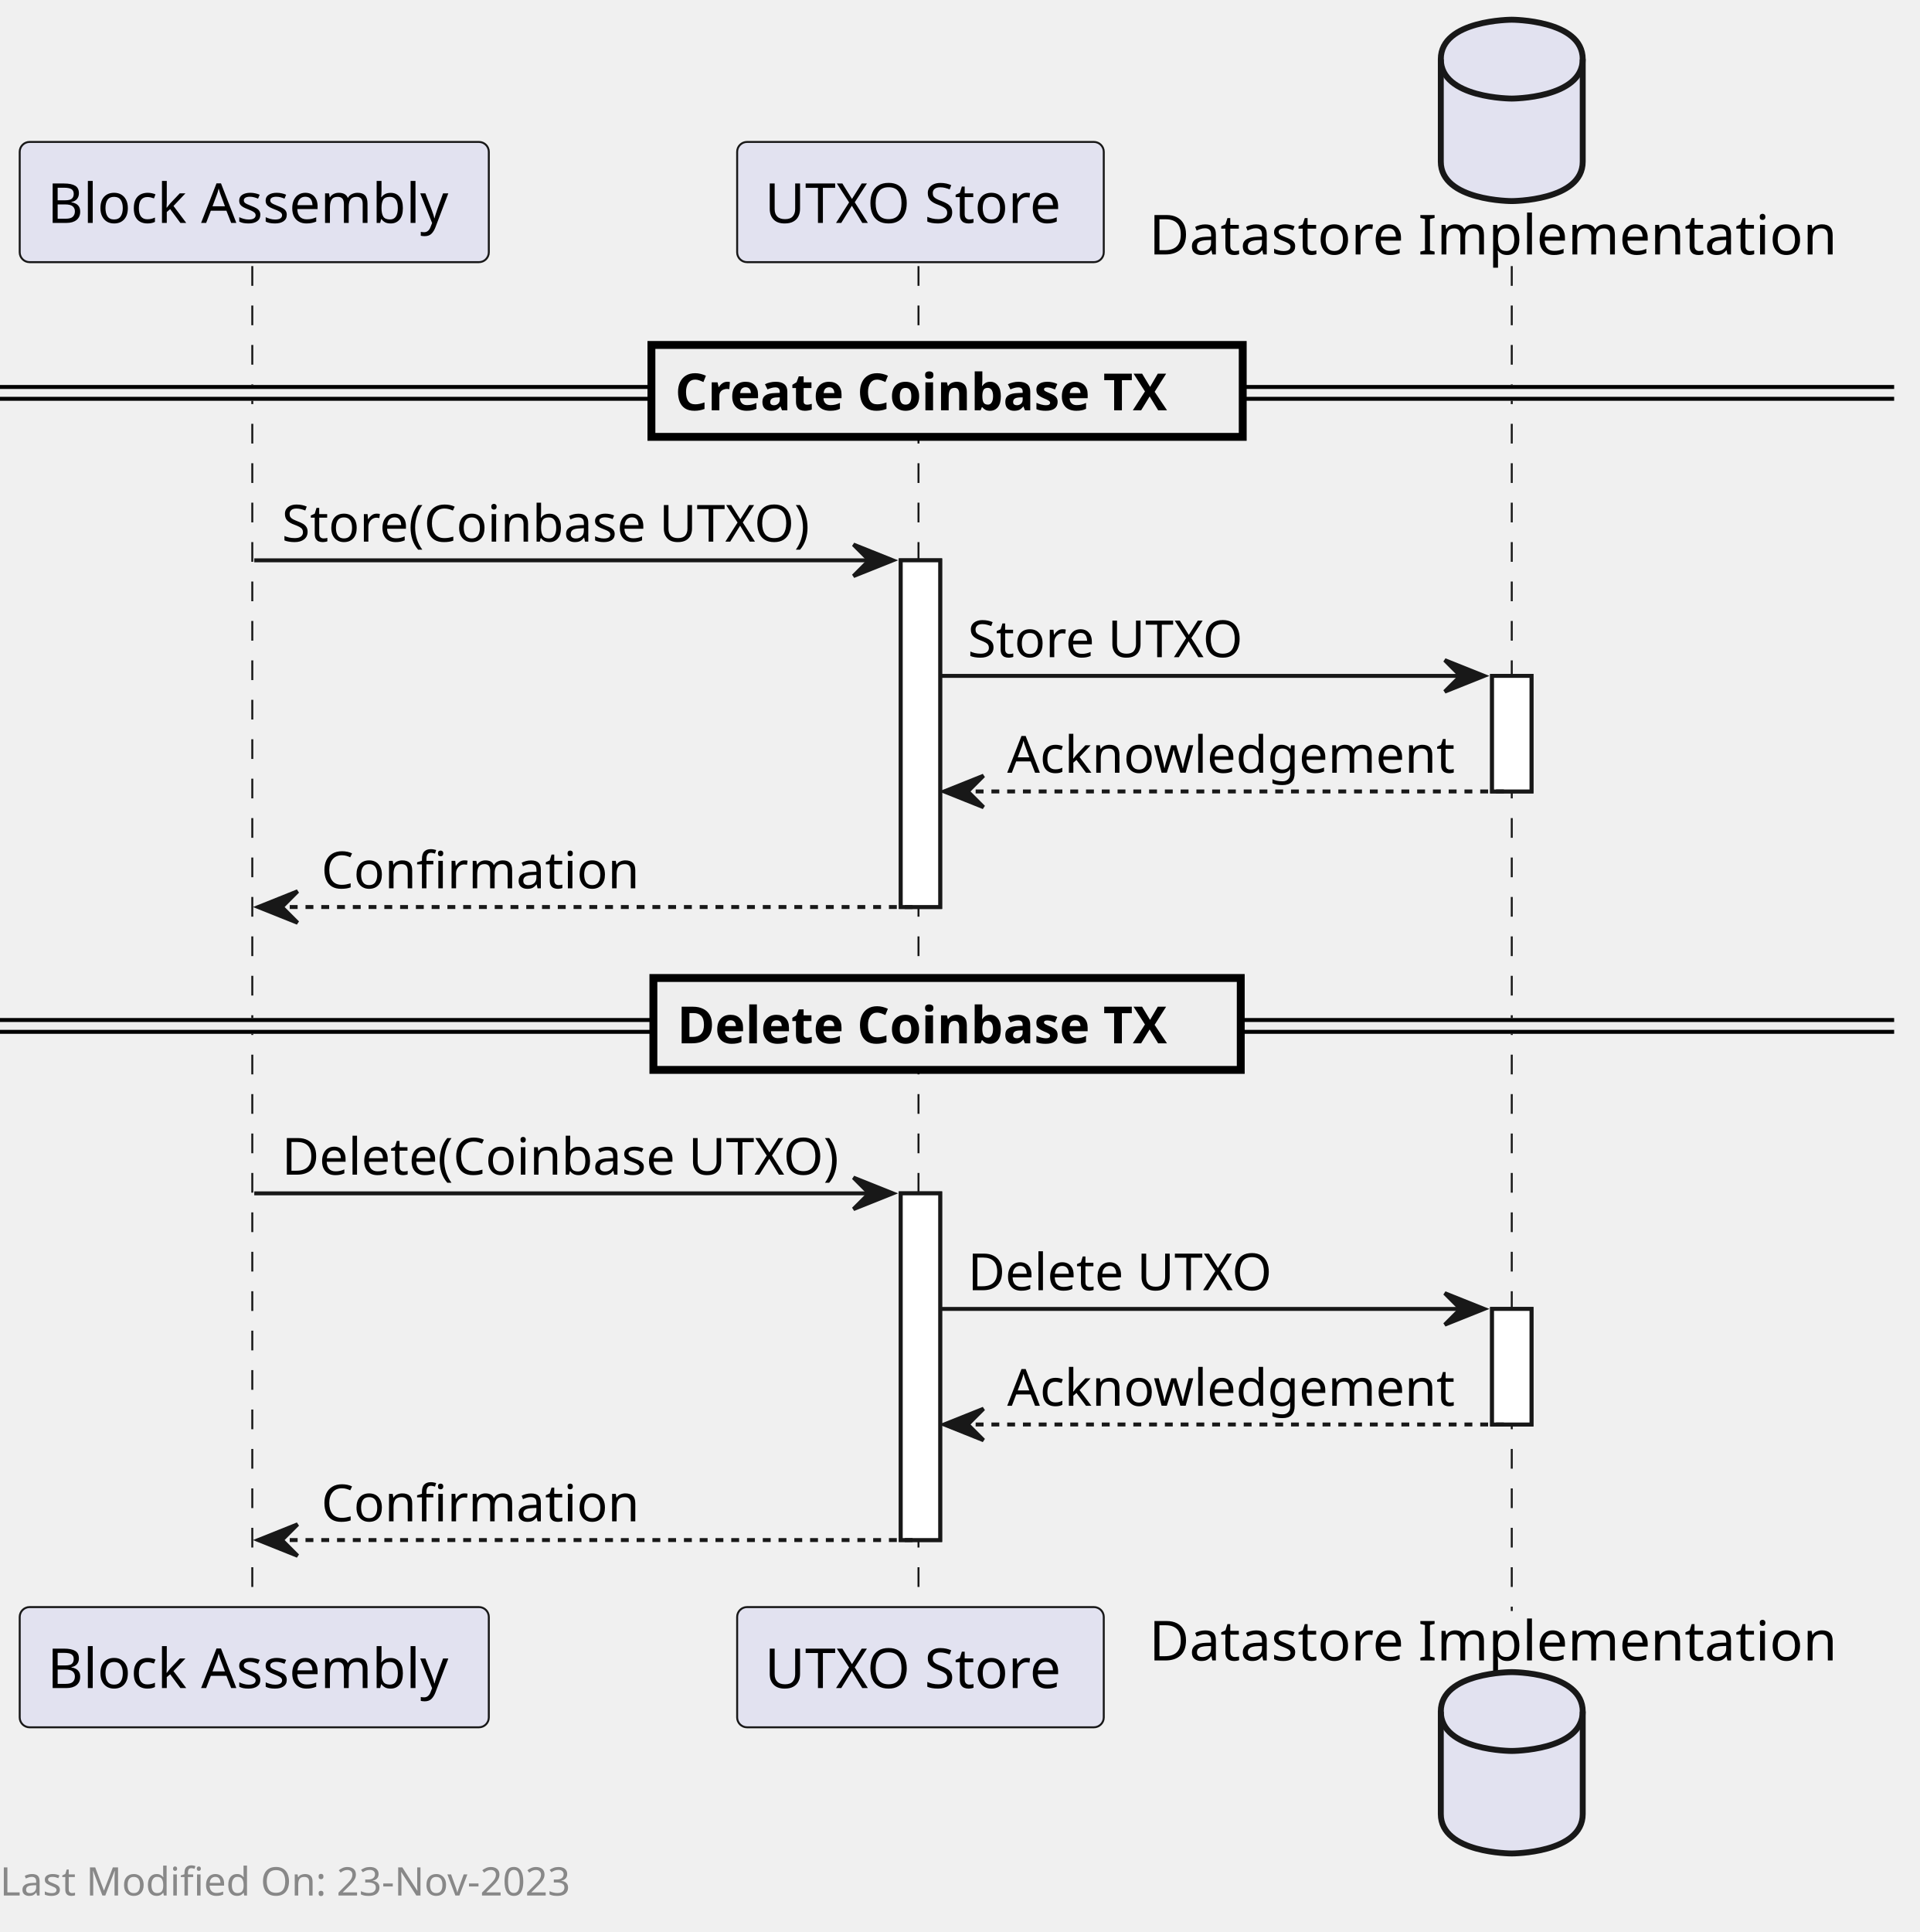
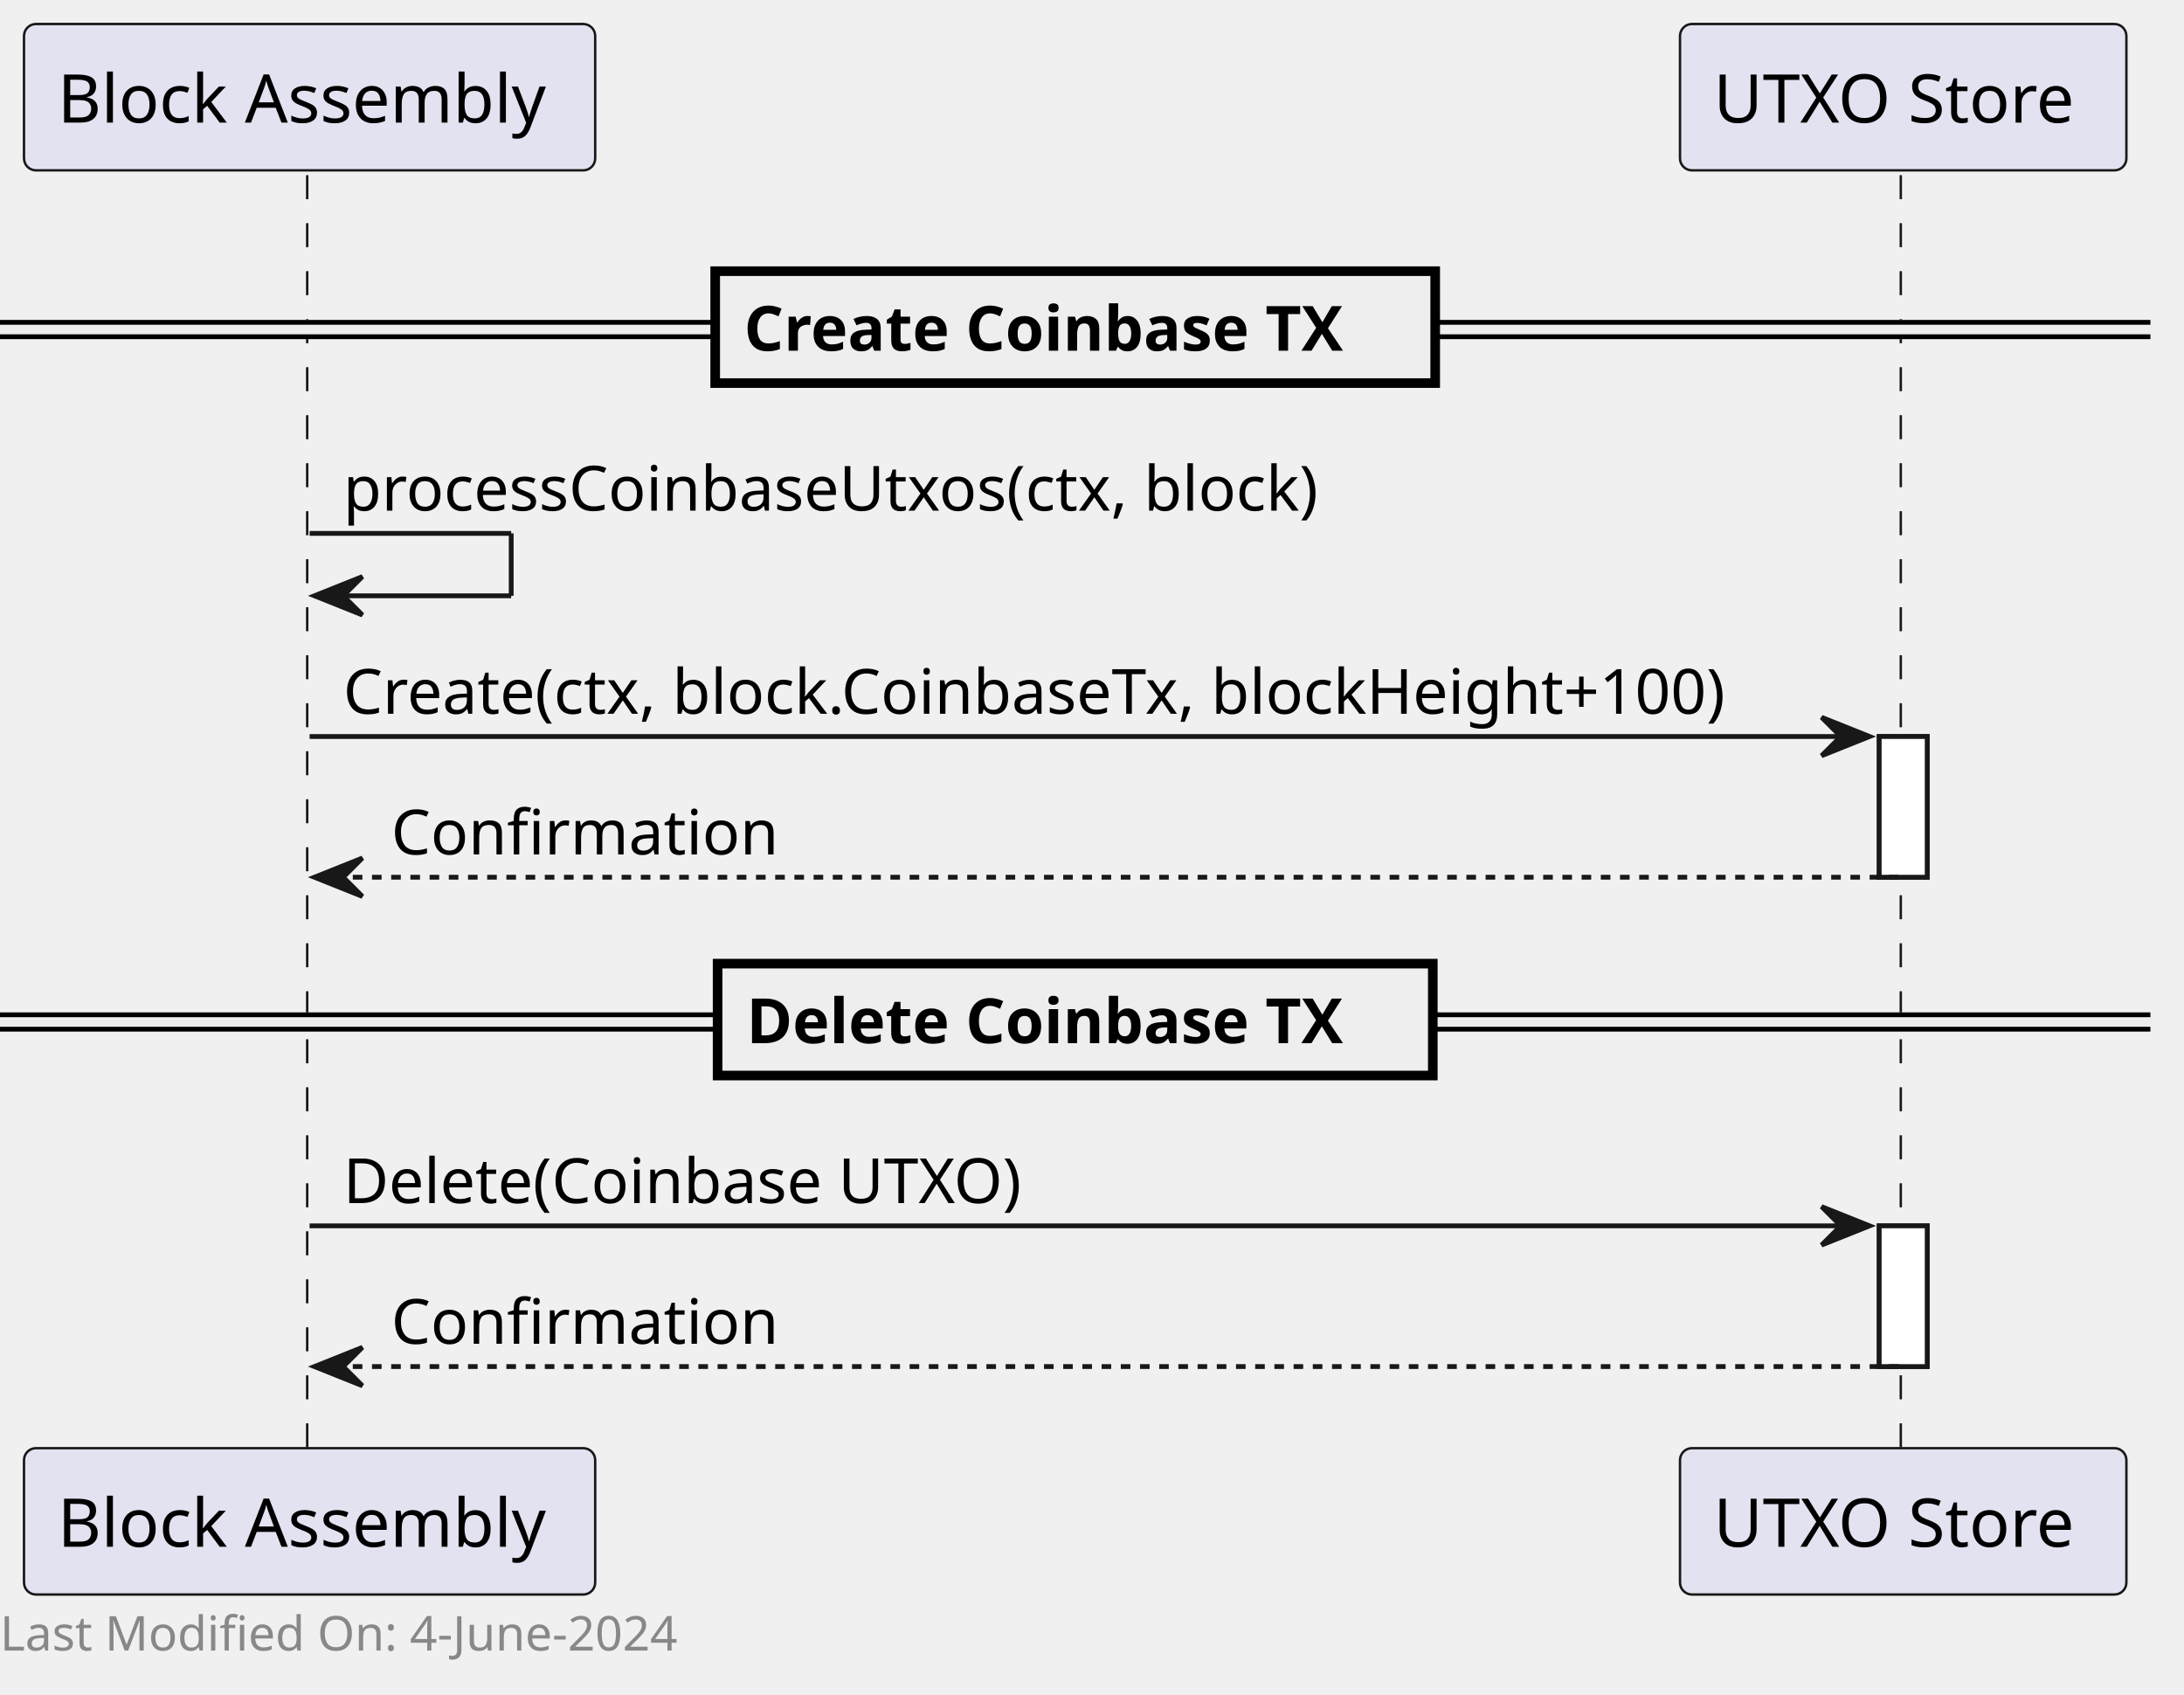
- <svg xmlns="http://www.w3.org/2000/svg" contentStyleType="text/css" height="490" preserveAspectRatio="none" viewBox="0 0 487 490" width="487" zoomAndPan="magnify">
+ <svg xmlns="http://www.w3.org/2000/svg" contentStyleType="text/css" height="353" preserveAspectRatio="none" viewBox="0 0 455 353" width="455" zoomAndPan="magnify">
  <g stroke="#181818">
-     <g fill="#fff">
-       <path d="m228.5 142.109h10v87.932h-10z" />
-       <path d="m228.5 302.662h10v87.932h-10z" />
-       <path d="m378.5 171.42h10v29.311h-10z" />
-       <path d="m378.5 331.973h10v29.311h-10z" />
-     </g>
-     <path d="m64 67.488v341.106" stroke-dasharray="5 5" stroke-width=".5" />
-     <path d="m233 67.488v341.106" stroke-dasharray="5 5" stroke-width=".5" />
-     <path d="m383.5 67.488v341.106" stroke-dasharray="5 5" stroke-width=".5" />
-     <rect fill="#e2e2f0" height="30.488" rx="2.5" stroke-width=".5" width="119" x="5" y="36" />
+     <path d="m391.5 153.42h10v29.311h-10z" fill="#fff" />
+     <path d="m391.5 255.352h10v29.311h-10z" fill="#fff" />
+     <path d="m64 36.488v266.174" stroke-dasharray="5 5" stroke-width=".5" />
+     <path d="m396 36.488v266.174" stroke-dasharray="5 5" stroke-width=".5" />
+     <rect fill="#e2e2f0" height="30.488" rx="2.5" stroke-width=".5" width="119" x="5" y="5" />
  </g>
-   <text font-family="sans-serif" font-size="14" lengthAdjust="spacing" textLength="105" x="12" y="56.535">Block Assembly</text>
-   <rect fill="#e2e2f0" height="30.488" rx="2.5" stroke="#181818" stroke-width=".5" width="119" x="5" y="407.594" />
-   <text font-family="sans-serif" font-size="14" lengthAdjust="spacing" textLength="105" x="12" y="428.129">Block Assembly</text>
-   <rect fill="#e2e2f0" height="30.488" rx="2.5" stroke="#181818" stroke-width=".5" width="93" x="187" y="36" />
-   <text font-family="sans-serif" font-size="14" lengthAdjust="spacing" textLength="79" x="194" y="56.535">UTXO Store</text>
-   <rect fill="#e2e2f0" height="30.488" rx="2.5" stroke="#181818" stroke-width=".5" width="93" x="187" y="407.594" />
-   <text font-family="sans-serif" font-size="14" lengthAdjust="spacing" textLength="79" x="194" y="428.129">UTXO Store</text>
-   <text font-family="sans-serif" font-size="14" lengthAdjust="spacing" textLength="178" x="291.5" y="64.535">Datastore Implementation</text>
-   <path d="m365.5 15c0-10 18-10 18-10s18 0 18 10v26c0 10-18 10-18 10s-18 0-18-10z" fill="#e2e2f0" stroke="#181818" stroke-width="1.5" />
-   <path d="m365.5 15c0 10 18 10 18 10s18 0 18-10" fill="none" stroke="#181818" stroke-width="1.5" />
-   <text font-family="sans-serif" font-size="14" lengthAdjust="spacing" textLength="178" x="291.5" y="421.129">Datastore Implementation</text>
-   <g stroke="#181818">
-     <path d="m365.5 434.082c0-10 18-10 18-10s18 0 18 10v26c0 10-18 10-18 10s-18 0-18-10z" fill="#e2e2f0" stroke-width="1.5" />
-     <path d="m365.5 434.082c0 10 18 10 18 10s18 0 18-10" fill="none" stroke-width="1.5" />
-     <path d="m228.5 142.109h10v87.932h-10z" fill="#fff" />
-     <path d="m228.5 302.662h10v87.932h-10z" fill="#fff" />
-     <path d="m378.5 171.42h10v29.311h-10z" fill="#fff" />
-     <path d="m378.5 331.973h10v29.311h-10z" fill="#fff" />
-   </g>
-   <path d="m0 98.144h480.5v3h-480.5z" fill="#eee" stroke="#eee" />
-   <path d="m0 98.144h480.5" stroke="#000" />
-   <path d="m0 101.144h480.5" stroke="#000" />
-   <path d="m165.25 87.488h150v23.311h-150z" fill="#eee" stroke="#000" stroke-width="2" />
-   <text font-family="sans-serif" font-size="13" font-weight="bold" lengthAdjust="spacing" textLength="132" x="171.25" y="104.057">Create Coinbase TX</text>
-   <path d="m216.5 138.109 10 4-10 4 4-4z" fill="#181818" stroke="#181818" />
-   <path d="m64.5 142.109h158" stroke="#181818" />
-   <text font-family="sans-serif" font-size="13" lengthAdjust="spacing" textLength="137" x="71.5" y="137.367">Store(Coinbase UTXO)</text>
-   <path d="m366.5 167.42 10 4-10 4 4-4z" fill="#181818" stroke="#181818" />
-   <path d="m238.5 171.42h134" stroke="#181818" />
-   <text font-family="sans-serif" font-size="13" lengthAdjust="spacing" textLength="71" x="245.5" y="166.678">Store UTXO</text>
-   <path d="m249.5 196.731-10 4 10 4-4-4z" fill="#181818" stroke="#181818" />
-   <path d="m243.5 200.731h139" stroke="#181818" stroke-dasharray="2 2" />
-   <text font-family="sans-serif" font-size="13" lengthAdjust="spacing" textLength="116" x="255.5" y="195.988">Acknowledgement</text>
-   <path d="m75.5 226.041-10 4 10 4-4-4z" fill="#181818" stroke="#181818" />
-   <path d="m69.5 230.041h163" stroke="#181818" stroke-dasharray="2 2" />
-   <text font-family="sans-serif" font-size="13" lengthAdjust="spacing" textLength="83" x="81.5" y="225.299">Confirmation</text>
-   <path d="m0 258.696h480.5v3h-480.5z" fill="#eee" stroke="#eee" />
-   <path d="m0 258.696h480.5" stroke="#000" />
-   <path d="m0 261.696h480.5" stroke="#000" />
-   <path d="m165.75 248.041h149v23.311h-149z" fill="#eee" stroke="#000" stroke-width="2" />
-   <text font-family="sans-serif" font-size="13" font-weight="bold" lengthAdjust="spacing" textLength="131" x="171.75" y="264.609">Delete Coinbase TX</text>
-   <path d="m216.5 298.662 10 4-10 4 4-4z" fill="#181818" stroke="#181818" />
-   <path d="m64.5 302.662h158" stroke="#181818" />
-   <text font-family="sans-serif" font-size="13" lengthAdjust="spacing" textLength="145" x="71.5" y="297.92">Delete(Coinbase UTXO)</text>
-   <path d="m366.5 327.973 10 4-10 4 4-4z" fill="#181818" stroke="#181818" />
-   <path d="m238.5 331.973h134" stroke="#181818" />
-   <text font-family="sans-serif" font-size="13" lengthAdjust="spacing" textLength="79" x="245.5" y="327.231">Delete UTXO</text>
-   <path d="m249.5 357.283-10 4 10 4-4-4z" fill="#181818" stroke="#181818" />
-   <path d="m243.5 361.283h139" stroke="#181818" stroke-dasharray="2 2" />
-   <text font-family="sans-serif" font-size="13" lengthAdjust="spacing" textLength="116" x="255.5" y="356.541">Acknowledgement</text>
-   <path d="m75.5 386.594-10 4 10 4-4-4z" fill="#181818" stroke="#181818" />
-   <path d="m69.5 390.594h163" stroke="#181818" stroke-dasharray="2 2" />
-   <text font-family="sans-serif" font-size="13" lengthAdjust="spacing" textLength="83" x="81.5" y="385.852">Confirmation</text>
-   <text fill="#888" font-family="sans-serif" font-size="10" lengthAdjust="spacing" textLength="155" y="480.75">Last Modified On: 23-Nov-2023</text>
+   <text font-family="sans-serif" font-size="14" lengthAdjust="spacing" textLength="105" x="12" y="25.535">Block Assembly</text>
+   <rect fill="#e2e2f0" height="30.488" rx="2.5" stroke="#181818" stroke-width=".5" width="119" x="5" y="301.662" />
+   <text font-family="sans-serif" font-size="14" lengthAdjust="spacing" textLength="105" x="12" y="322.197">Block Assembly</text>
+   <rect fill="#e2e2f0" height="30.488" rx="2.5" stroke="#181818" stroke-width=".5" width="93" x="350" y="5" />
+   <text font-family="sans-serif" font-size="14" lengthAdjust="spacing" textLength="79" x="357" y="25.535">UTXO Store</text>
+   <rect fill="#e2e2f0" height="30.488" rx="2.5" stroke="#181818" stroke-width=".5" width="93" x="350" y="301.662" />
+   <text font-family="sans-serif" font-size="14" lengthAdjust="spacing" textLength="79" x="357" y="322.197">UTXO Store</text>
+   <path d="m391.5 153.42h10v29.311h-10z" fill="#fff" stroke="#181818" />
+   <path d="m391.5 255.352h10v29.311h-10z" fill="#fff" stroke="#181818" />
+   <path d="m0 67.144h448v3h-448z" fill="#eee" stroke="#eee" />
+   <path d="m0 67.144h448" stroke="#000" />
+   <path d="m0 70.144h448" stroke="#000" />
+   <path d="m149 56.488h150v23.311h-150z" fill="#eee" stroke="#000" stroke-width="2" />
+   <text font-family="sans-serif" font-size="13" font-weight="bold" lengthAdjust="spacing" textLength="132" x="155" y="73.057">Create Coinbase TX</text>
+   <path d="m64.5 111.109h42" stroke="#181818" />
+   <path d="m106.5 111.109v13" stroke="#181818" />
+   <path d="m65.5 124.109h41" stroke="#181818" />
+   <path d="m75.5 120.109-10 4 10 4-4-4z" fill="#181818" stroke="#181818" />
+   <text font-family="sans-serif" font-size="13" lengthAdjust="spacing" textLength="215" x="71.5" y="106.367">processCoinbaseUtxos(ctx, block)</text>
+   <path d="m379.5 149.42 10 4-10 4 4-4z" fill="#181818" stroke="#181818" />
+   <path d="m64.5 153.42h321" stroke="#181818" />
+   <text font-family="sans-serif" font-size="13" lengthAdjust="spacing" textLength="308" x="71.5" y="148.678">Create(ctx, block.CoinbaseTx, blockHeight+100)</text>
+   <path d="m75.5 178.731-10 4 10 4-4-4z" fill="#181818" stroke="#181818" />
+   <path d="m69.5 182.731h326" stroke="#181818" stroke-dasharray="2 2" />
+   <text font-family="sans-serif" font-size="13" lengthAdjust="spacing" textLength="83" x="81.5" y="177.988">Confirmation</text>
+   <path d="m0 211.386h448v3h-448z" fill="#eee" stroke="#eee" />
+   <path d="m0 211.386h448" stroke="#000" />
+   <path d="m0 214.386h448" stroke="#000" />
+   <path d="m149.5 200.731h149v23.311h-149z" fill="#eee" stroke="#000" stroke-width="2" />
+   <text font-family="sans-serif" font-size="13" font-weight="bold" lengthAdjust="spacing" textLength="131" x="155.5" y="217.299">Delete Coinbase TX</text>
+   <path d="m379.5 251.352 10 4-10 4 4-4z" fill="#181818" stroke="#181818" />
+   <path d="m64.5 255.352h321" stroke="#181818" />
+   <text font-family="sans-serif" font-size="13" lengthAdjust="spacing" textLength="145" x="71.5" y="250.609">Delete(Coinbase UTXO)</text>
+   <path d="m75.5 280.662-10 4 10 4-4-4z" fill="#181818" stroke="#181818" />
+   <path d="m69.5 284.662h326" stroke="#181818" stroke-dasharray="2 2" />
+   <text font-family="sans-serif" font-size="13" lengthAdjust="spacing" textLength="83" x="81.5" y="279.92">Confirmation</text>
+   <text fill="#888" font-family="sans-serif" font-size="10" lengthAdjust="spacing" textLength="152" y="343.818">Last Modified On: 4-June-2024</text>
</svg>
